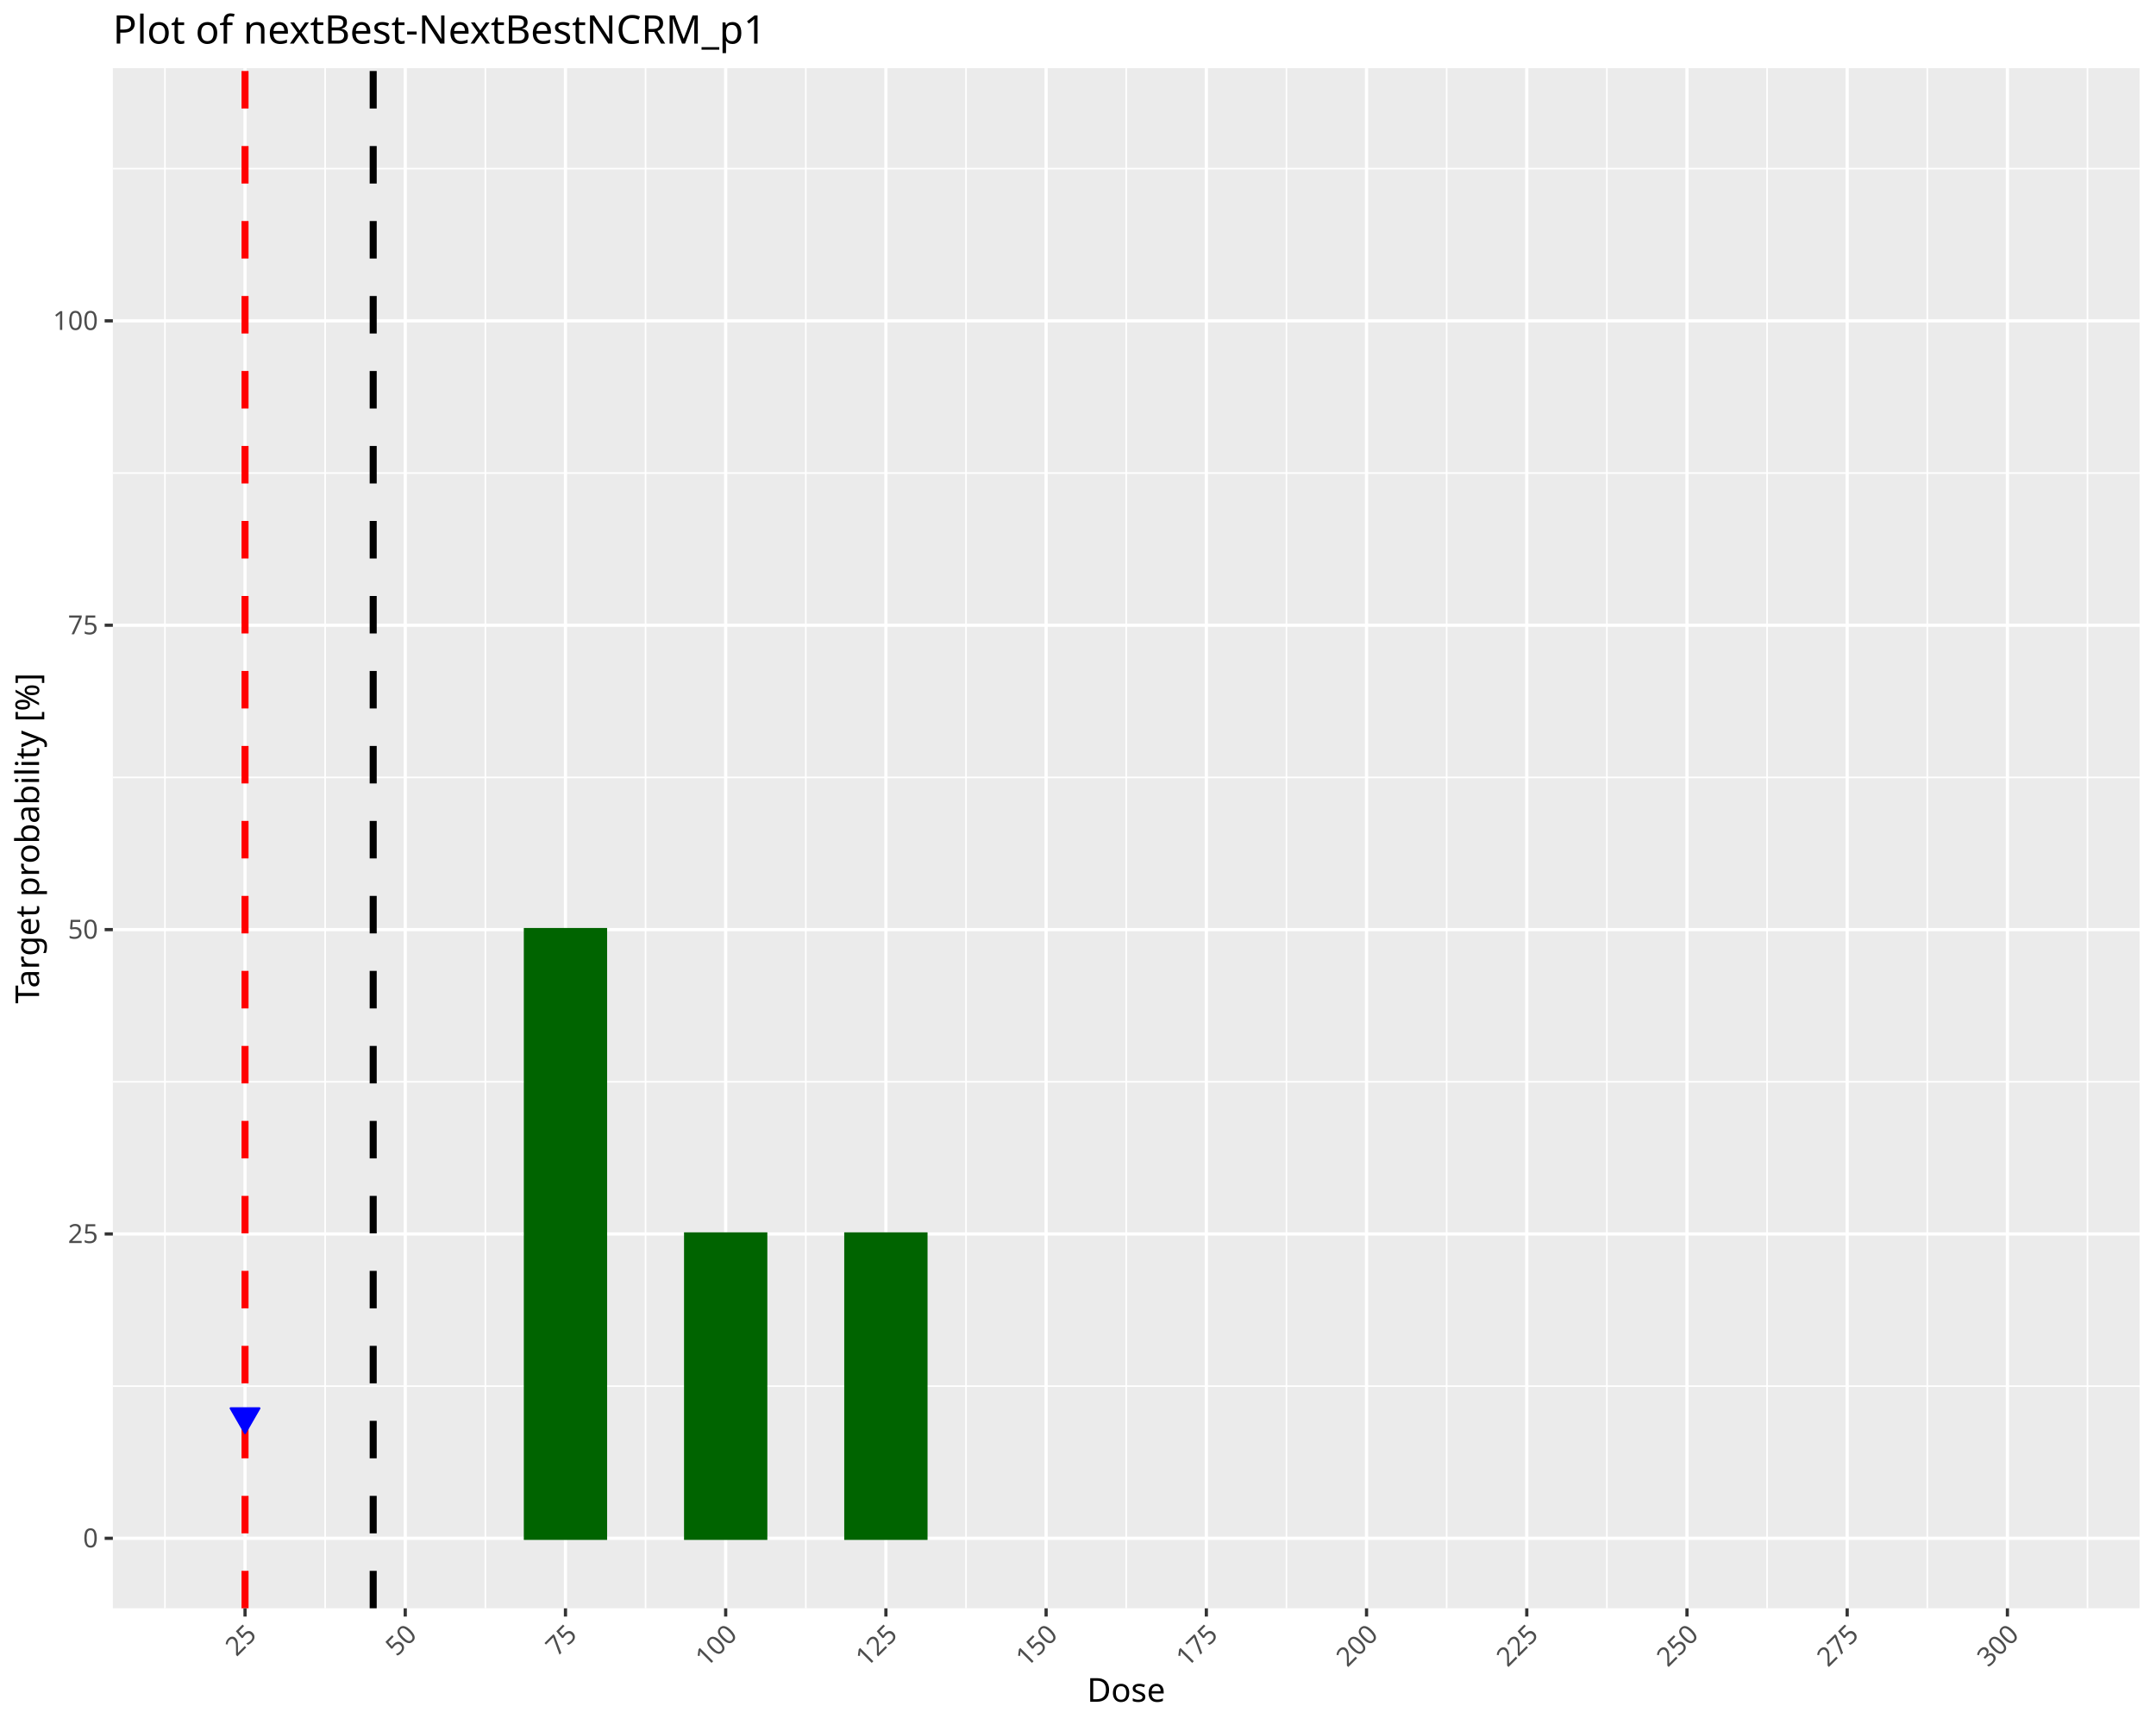
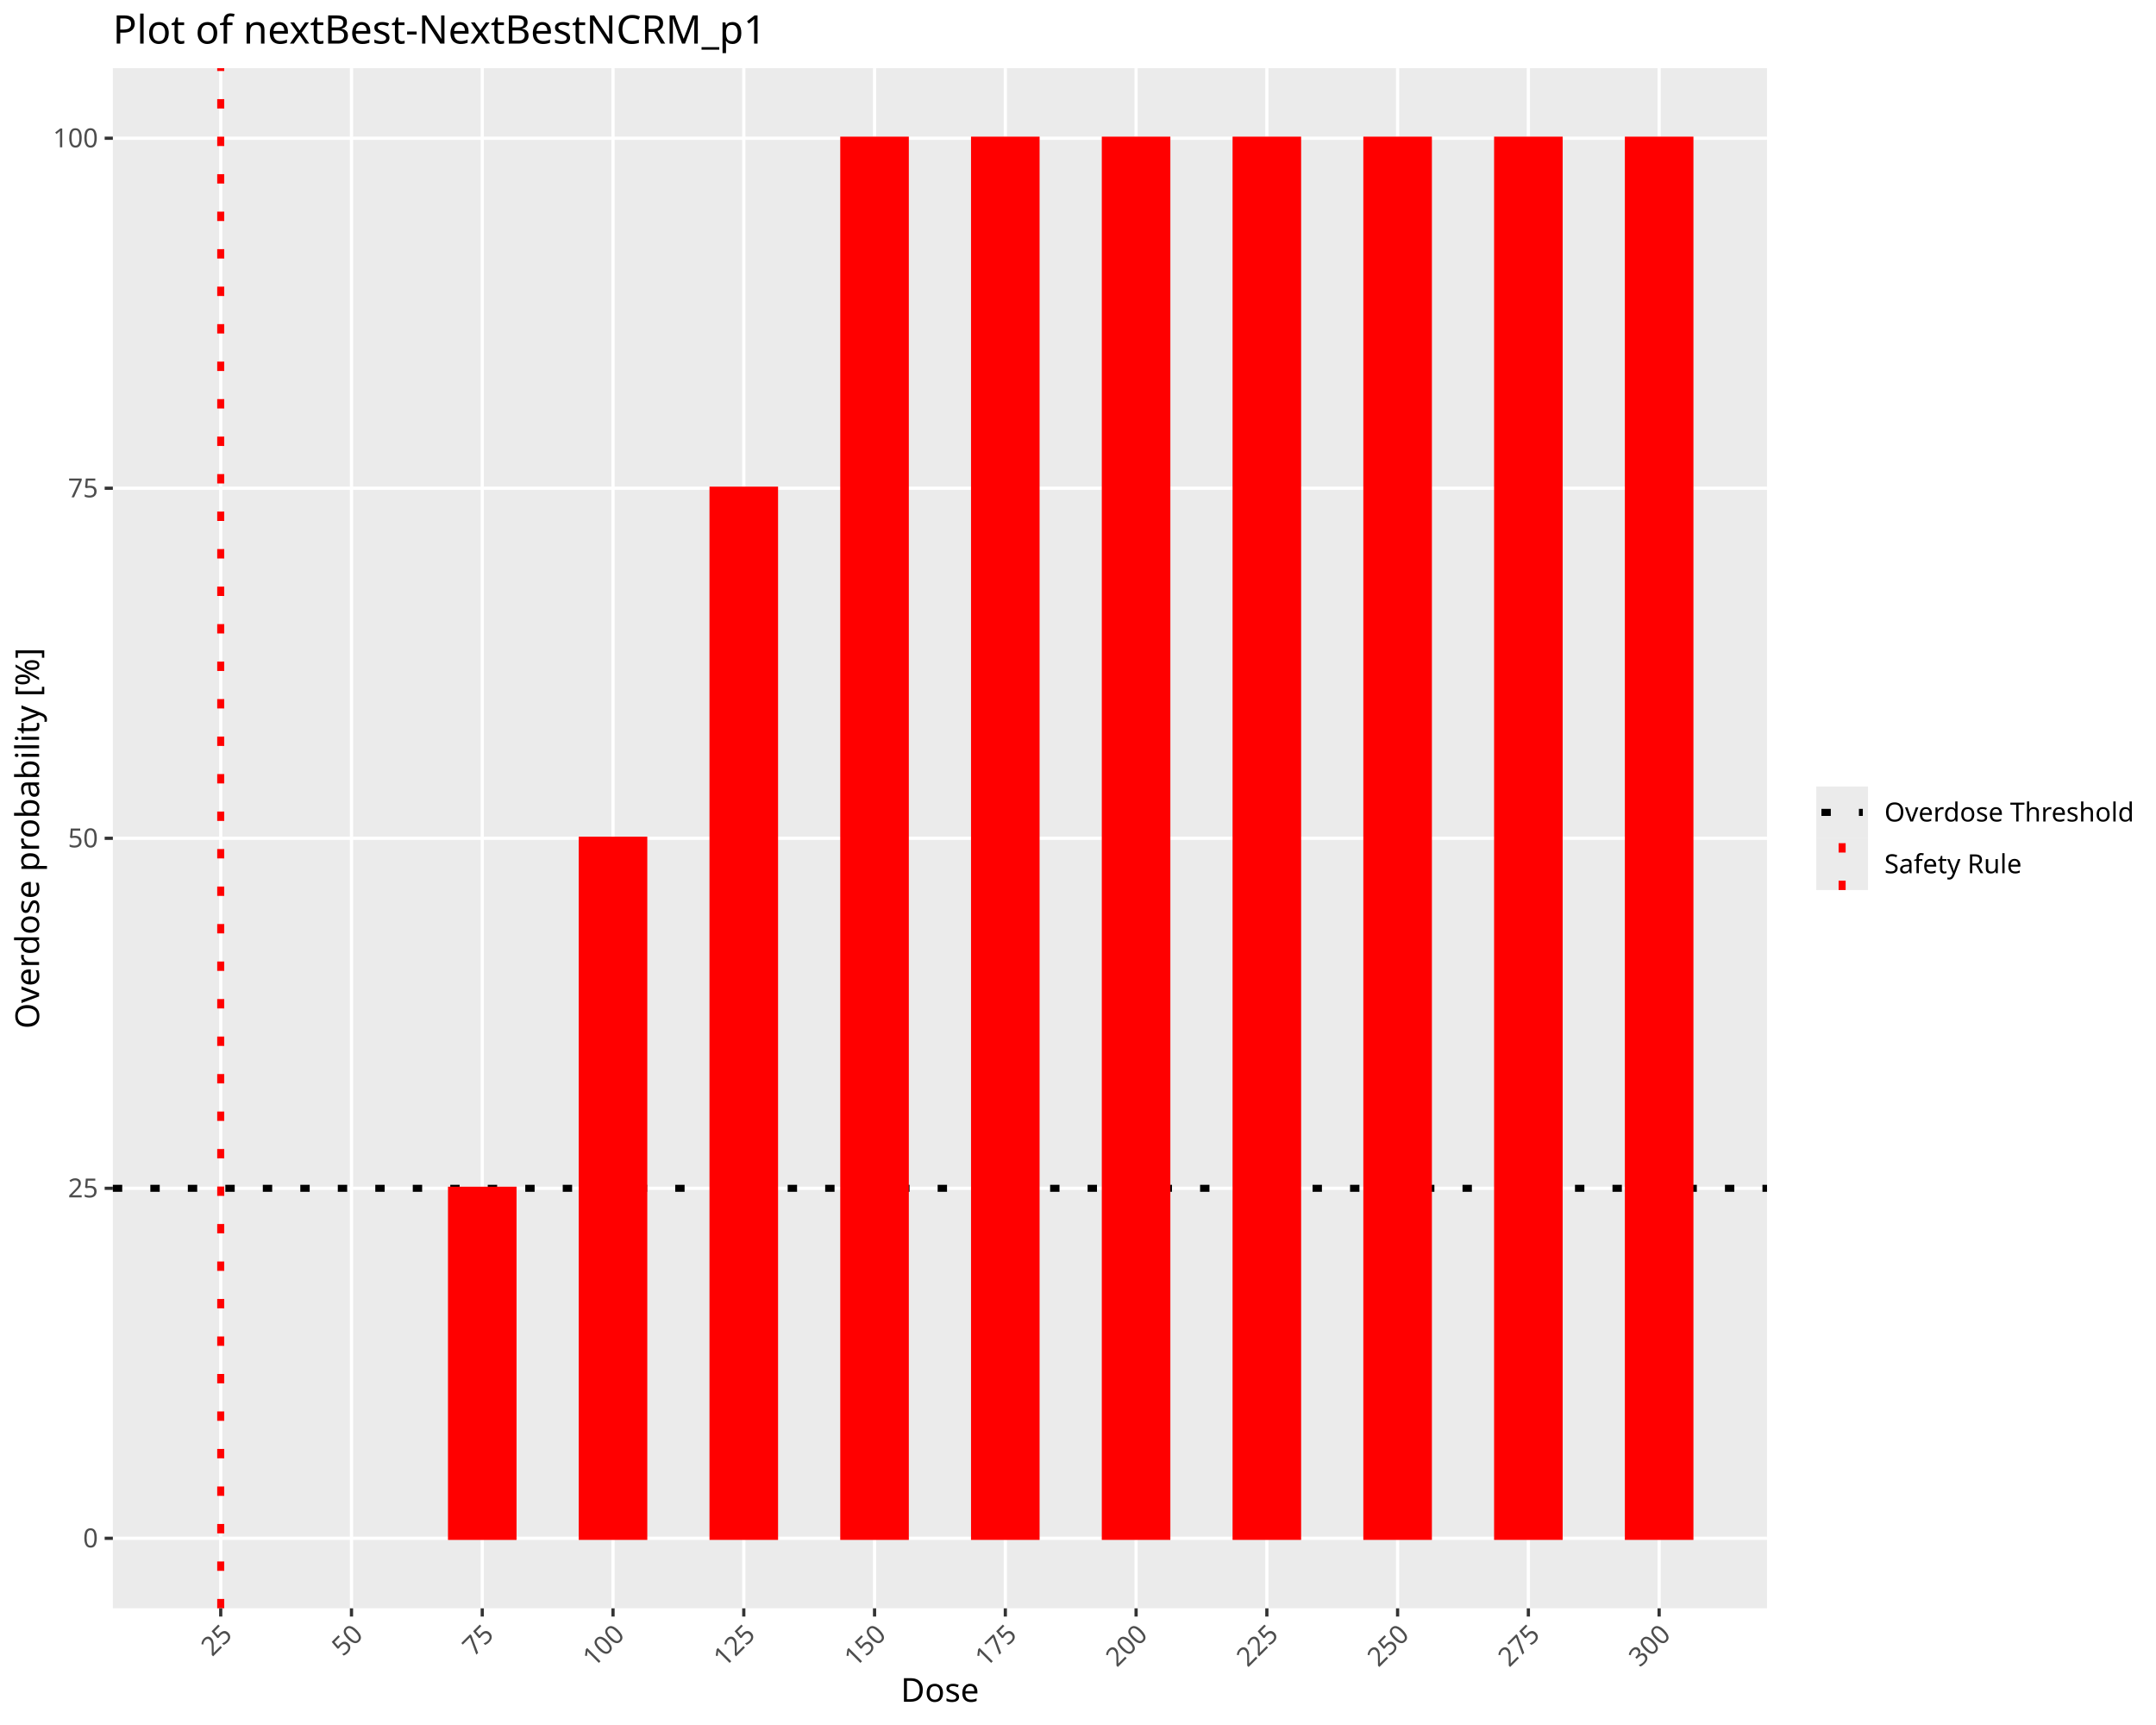
<svg xmlns="http://www.w3.org/2000/svg" class="svglite" data-engine-version="2.0" width="720.00pt" height="576.00pt" viewBox="0 0 720.00 576.00">
  <defs>
    <style type="text/css">
    .svglite line, .svglite polyline, .svglite polygon, .svglite path, .svglite rect, .svglite circle {
      fill: none;
      stroke: #000000;
      stroke-linecap: round;
      stroke-linejoin: round;
      stroke-miterlimit: 10.00;
    }
  </style>
  </defs>
  <rect width="100%" height="100%" style="stroke: none; fill: #FFFFFF;" />
  <defs>
    <clipPath id="cpMC4wMHw3MjAuMDB8MC4wMHw1NzYuMDA=">
      <rect x="0.00" y="0.00" width="720.00" height="576.00" />
    </clipPath>
  </defs>
  <g clip-path="url(#cpMC4wMHw3MjAuMDB8MC4wMHw1NzYuMDA=)">
    <rect x="0.00" y="0.00" width="720.00" height="576.00" style="stroke-width: 1.07; stroke: #FFFFFF; fill: #FFFFFF;" />
  </g>
  <defs>
-     <clipPath id="cpMzcuNjl8NzE0LjUyfDIyLjc4fDUzNy4wNA==">
-       <rect x="37.69" y="22.78" width="676.83" height="514.25" />
+     <clipPath id="cpMzcuNjl8NTkwLjEwfDIyLjc4fDUzNy4wNA==">
+       <rect x="37.69" y="22.78" width="552.41" height="514.25" />
    </clipPath>
  </defs>
-   <g clip-path="url(#cpMzcuNjl8NzE0LjUyfDIyLjc4fDUzNy4wNA==)">
-     <rect x="37.69" y="22.78" width="676.83" height="514.25" style="stroke-width: 1.07; stroke: none; fill: #EBEBEB;" />
-     <polyline points="37.69,462.85 714.52,462.85 " style="stroke-width: 0.53; stroke: #FFFFFF; stroke-linecap: butt;" />
-     <polyline points="37.69,361.22 714.52,361.22 " style="stroke-width: 0.53; stroke: #FFFFFF; stroke-linecap: butt;" />
-     <polyline points="37.69,259.58 714.52,259.58 " style="stroke-width: 0.53; stroke: #FFFFFF; stroke-linecap: butt;" />
-     <polyline points="37.69,157.95 714.52,157.95 " style="stroke-width: 0.53; stroke: #FFFFFF; stroke-linecap: butt;" />
-     <polyline points="37.69,56.32 714.52,56.32 " style="stroke-width: 0.53; stroke: #FFFFFF; stroke-linecap: butt;" />
-     <polyline points="55.08,537.04 55.08,22.78 " style="stroke-width: 0.53; stroke: #FFFFFF; stroke-linecap: butt;" />
-     <polyline points="108.58,537.04 108.58,22.78 " style="stroke-width: 0.53; stroke: #FFFFFF; stroke-linecap: butt;" />
-     <polyline points="162.09,537.04 162.09,22.78 " style="stroke-width: 0.53; stroke: #FFFFFF; stroke-linecap: butt;" />
-     <polyline points="215.59,537.04 215.59,22.78 " style="stroke-width: 0.53; stroke: #FFFFFF; stroke-linecap: butt;" />
-     <polyline points="269.10,537.04 269.10,22.78 " style="stroke-width: 0.53; stroke: #FFFFFF; stroke-linecap: butt;" />
-     <polyline points="322.60,537.04 322.60,22.78 " style="stroke-width: 0.53; stroke: #FFFFFF; stroke-linecap: butt;" />
-     <polyline points="376.10,537.04 376.10,22.78 " style="stroke-width: 0.53; stroke: #FFFFFF; stroke-linecap: butt;" />
-     <polyline points="429.61,537.04 429.61,22.78 " style="stroke-width: 0.53; stroke: #FFFFFF; stroke-linecap: butt;" />
-     <polyline points="483.11,537.04 483.11,22.78 " style="stroke-width: 0.53; stroke: #FFFFFF; stroke-linecap: butt;" />
-     <polyline points="536.62,537.04 536.62,22.78 " style="stroke-width: 0.53; stroke: #FFFFFF; stroke-linecap: butt;" />
-     <polyline points="590.12,537.04 590.12,22.78 " style="stroke-width: 0.53; stroke: #FFFFFF; stroke-linecap: butt;" />
-     <polyline points="643.63,537.04 643.63,22.78 " style="stroke-width: 0.53; stroke: #FFFFFF; stroke-linecap: butt;" />
-     <polyline points="697.13,537.04 697.13,22.78 " style="stroke-width: 0.53; stroke: #FFFFFF; stroke-linecap: butt;" />
-     <polyline points="37.69,513.66 714.52,513.66 " style="stroke-width: 1.07; stroke: #FFFFFF; stroke-linecap: butt;" />
-     <polyline points="37.69,412.03 714.52,412.03 " style="stroke-width: 1.07; stroke: #FFFFFF; stroke-linecap: butt;" />
-     <polyline points="37.69,310.40 714.52,310.40 " style="stroke-width: 1.07; stroke: #FFFFFF; stroke-linecap: butt;" />
-     <polyline points="37.69,208.77 714.52,208.77 " style="stroke-width: 1.07; stroke: #FFFFFF; stroke-linecap: butt;" />
-     <polyline points="37.69,107.14 714.52,107.14 " style="stroke-width: 1.07; stroke: #FFFFFF; stroke-linecap: butt;" />
-     <polyline points="81.83,537.04 81.83,22.78 " style="stroke-width: 1.07; stroke: #FFFFFF; stroke-linecap: butt;" />
-     <polyline points="135.33,537.04 135.33,22.78 " style="stroke-width: 1.07; stroke: #FFFFFF; stroke-linecap: butt;" />
-     <polyline points="188.84,537.04 188.84,22.78 " style="stroke-width: 1.07; stroke: #FFFFFF; stroke-linecap: butt;" />
-     <polyline points="242.34,537.04 242.34,22.78 " style="stroke-width: 1.07; stroke: #FFFFFF; stroke-linecap: butt;" />
-     <polyline points="295.85,537.04 295.85,22.78 " style="stroke-width: 1.07; stroke: #FFFFFF; stroke-linecap: butt;" />
-     <polyline points="349.35,537.04 349.35,22.78 " style="stroke-width: 1.07; stroke: #FFFFFF; stroke-linecap: butt;" />
-     <polyline points="402.86,537.04 402.86,22.78 " style="stroke-width: 1.07; stroke: #FFFFFF; stroke-linecap: butt;" />
-     <polyline points="456.36,537.04 456.36,22.78 " style="stroke-width: 1.07; stroke: #FFFFFF; stroke-linecap: butt;" />
-     <polyline points="509.87,537.04 509.87,22.78 " style="stroke-width: 1.07; stroke: #FFFFFF; stroke-linecap: butt;" />
-     <polyline points="563.37,537.04 563.37,22.78 " style="stroke-width: 1.07; stroke: #FFFFFF; stroke-linecap: butt;" />
-     <polyline points="616.87,537.04 616.87,22.78 " style="stroke-width: 1.07; stroke: #FFFFFF; stroke-linecap: butt;" />
-     <polyline points="670.38,537.04 670.38,22.78 " style="stroke-width: 1.07; stroke: #FFFFFF; stroke-linecap: butt;" />
-     <line x1="124.63" y1="537.04" x2="124.63" y2="22.78" style="stroke-width: 2.35; stroke-dasharray: 12.52,12.52; stroke-linecap: butt;" />
-     <line x1="81.83" y1="537.04" x2="81.83" y2="22.78" style="stroke-width: 2.35; stroke: #FF0000; stroke-dasharray: 12.52,12.52; stroke-linecap: butt;" />
-     <rect x="68.45" y="513.66" width="26.75" height="0.00" style="stroke-width: 1.07; stroke: #006400; stroke-linecap: butt; stroke-linejoin: miter; fill: #006400;" />
-     <rect x="121.96" y="513.66" width="26.75" height="0.00" style="stroke-width: 1.07; stroke: #006400; stroke-linecap: butt; stroke-linejoin: miter; fill: #006400;" />
-     <rect x="175.46" y="310.40" width="26.75" height="203.26" style="stroke-width: 1.07; stroke: #006400; stroke-linecap: butt; stroke-linejoin: miter; fill: #006400;" />
-     <rect x="228.97" y="412.03" width="26.75" height="101.63" style="stroke-width: 1.07; stroke: #006400; stroke-linecap: butt; stroke-linejoin: miter; fill: #006400;" />
-     <rect x="282.47" y="412.03" width="26.75" height="101.63" style="stroke-width: 1.07; stroke: #006400; stroke-linecap: butt; stroke-linejoin: miter; fill: #006400;" />
-     <rect x="335.98" y="513.66" width="26.75" height="0.00" style="stroke-width: 1.07; stroke: #006400; stroke-linecap: butt; stroke-linejoin: miter; fill: #006400;" />
-     <rect x="389.48" y="513.66" width="26.75" height="0.00" style="stroke-width: 1.07; stroke: #006400; stroke-linecap: butt; stroke-linejoin: miter; fill: #006400;" />
-     <rect x="442.99" y="513.66" width="26.75" height="0.00" style="stroke-width: 1.07; stroke: #006400; stroke-linecap: butt; stroke-linejoin: miter; fill: #006400;" />
-     <rect x="496.49" y="513.66" width="26.75" height="0.00" style="stroke-width: 1.07; stroke: #006400; stroke-linecap: butt; stroke-linejoin: miter; fill: #006400;" />
-     <rect x="549.99" y="513.66" width="26.75" height="0.00" style="stroke-width: 1.07; stroke: #006400; stroke-linecap: butt; stroke-linejoin: miter; fill: #006400;" />
-     <rect x="603.50" y="513.66" width="26.75" height="0.00" style="stroke-width: 1.07; stroke: #006400; stroke-linecap: butt; stroke-linejoin: miter; fill: #006400;" />
-     <rect x="657.00" y="513.66" width="26.75" height="0.00" style="stroke-width: 1.07; stroke: #006400; stroke-linecap: butt; stroke-linejoin: miter; fill: #006400;" />
-     <polygon points="81.83,478.54 86.62,470.25 77.04,470.25 " style="stroke-width: 0.71; stroke: #0000FF; fill: #0000FF;" />
+   <g clip-path="url(#cpMzcuNjl8NTkwLjEwfDIyLjc4fDUzNy4wNA==)">
+     <rect x="37.69" y="22.78" width="552.41" height="514.25" style="stroke-width: 1.07; stroke: none; fill: #EBEBEB;" />
+     <polyline points="37.69,513.66 590.10,513.66 " style="stroke-width: 1.07; stroke: #FFFFFF; stroke-linecap: butt;" />
+     <polyline points="37.69,396.79 590.10,396.79 " style="stroke-width: 1.07; stroke: #FFFFFF; stroke-linecap: butt;" />
+     <polyline points="37.69,279.91 590.10,279.91 " style="stroke-width: 1.07; stroke: #FFFFFF; stroke-linecap: butt;" />
+     <polyline points="37.69,163.03 590.10,163.03 " style="stroke-width: 1.07; stroke: #FFFFFF; stroke-linecap: butt;" />
+     <polyline points="37.69,46.16 590.10,46.16 " style="stroke-width: 1.07; stroke: #FFFFFF; stroke-linecap: butt;" />
+     <polyline points="73.71,537.04 73.71,22.78 " style="stroke-width: 1.07; stroke: #FFFFFF; stroke-linecap: butt;" />
+     <polyline points="117.38,537.04 117.38,22.78 " style="stroke-width: 1.07; stroke: #FFFFFF; stroke-linecap: butt;" />
+     <polyline points="161.05,537.04 161.05,22.78 " style="stroke-width: 1.07; stroke: #FFFFFF; stroke-linecap: butt;" />
+     <polyline points="204.72,537.04 204.72,22.78 " style="stroke-width: 1.07; stroke: #FFFFFF; stroke-linecap: butt;" />
+     <polyline points="248.39,537.04 248.39,22.78 " style="stroke-width: 1.07; stroke: #FFFFFF; stroke-linecap: butt;" />
+     <polyline points="292.06,537.04 292.06,22.78 " style="stroke-width: 1.07; stroke: #FFFFFF; stroke-linecap: butt;" />
+     <polyline points="335.73,537.04 335.73,22.78 " style="stroke-width: 1.07; stroke: #FFFFFF; stroke-linecap: butt;" />
+     <polyline points="379.40,537.04 379.40,22.78 " style="stroke-width: 1.07; stroke: #FFFFFF; stroke-linecap: butt;" />
+     <polyline points="423.07,537.04 423.07,22.78 " style="stroke-width: 1.07; stroke: #FFFFFF; stroke-linecap: butt;" />
+     <polyline points="466.73,537.04 466.73,22.78 " style="stroke-width: 1.07; stroke: #FFFFFF; stroke-linecap: butt;" />
+     <polyline points="510.40,537.04 510.40,22.78 " style="stroke-width: 1.07; stroke: #FFFFFF; stroke-linecap: butt;" />
+     <polyline points="554.07,537.04 554.07,22.78 " style="stroke-width: 1.07; stroke: #FFFFFF; stroke-linecap: butt;" />
+     <line x1="37.69" y1="396.79" x2="590.10" y2="396.79" style="stroke-width: 2.35; stroke-dasharray: 3.13,9.39; stroke-linecap: butt;" />
+     <line x1="73.71" y1="537.04" x2="73.71" y2="22.78" style="stroke-width: 2.35; stroke: #FF0000; stroke-dasharray: 3.13,9.39; stroke-linecap: butt;" />
+     <rect x="62.80" y="513.66" width="21.83" height="0.00" style="stroke-width: 1.07; stroke: #FF0000; stroke-linecap: butt; stroke-linejoin: miter; fill: #FF0000;" />
+     <rect x="106.47" y="513.66" width="21.83" height="0.00" style="stroke-width: 1.07; stroke: #FF0000; stroke-linecap: butt; stroke-linejoin: miter; fill: #FF0000;" />
+     <rect x="150.14" y="396.79" width="21.83" height="116.88" style="stroke-width: 1.07; stroke: #FF0000; stroke-linecap: butt; stroke-linejoin: miter; fill: #FF0000;" />
+     <rect x="193.80" y="279.91" width="21.83" height="233.75" style="stroke-width: 1.07; stroke: #FF0000; stroke-linecap: butt; stroke-linejoin: miter; fill: #FF0000;" />
+     <rect x="237.47" y="163.03" width="21.83" height="350.63" style="stroke-width: 1.07; stroke: #FF0000; stroke-linecap: butt; stroke-linejoin: miter; fill: #FF0000;" />
+     <rect x="281.14" y="46.16" width="21.83" height="467.50" style="stroke-width: 1.07; stroke: #FF0000; stroke-linecap: butt; stroke-linejoin: miter; fill: #FF0000;" />
+     <rect x="324.81" y="46.16" width="21.83" height="467.50" style="stroke-width: 1.07; stroke: #FF0000; stroke-linecap: butt; stroke-linejoin: miter; fill: #FF0000;" />
+     <rect x="368.48" y="46.16" width="21.83" height="467.50" style="stroke-width: 1.07; stroke: #FF0000; stroke-linecap: butt; stroke-linejoin: miter; fill: #FF0000;" />
+     <rect x="412.15" y="46.16" width="21.83" height="467.50" style="stroke-width: 1.07; stroke: #FF0000; stroke-linecap: butt; stroke-linejoin: miter; fill: #FF0000;" />
+     <rect x="455.82" y="46.16" width="21.83" height="467.50" style="stroke-width: 1.07; stroke: #FF0000; stroke-linecap: butt; stroke-linejoin: miter; fill: #FF0000;" />
+     <rect x="499.49" y="46.16" width="21.83" height="467.50" style="stroke-width: 1.07; stroke: #FF0000; stroke-linecap: butt; stroke-linejoin: miter; fill: #FF0000;" />
+     <rect x="543.16" y="46.16" width="21.83" height="467.50" style="stroke-width: 1.07; stroke: #FF0000; stroke-linecap: butt; stroke-linejoin: miter; fill: #FF0000;" />
  </g>
  <g clip-path="url(#cpMC4wMHw3MjAuMDB8MC4wMHw1NzYuMDA=)">
    <text x="32.76" y="516.69" text-anchor="end" style="font-size: 8.80px; fill: #4D4D4D; font-family: sans;" textLength="4.89px" lengthAdjust="spacingAndGlyphs">0</text>
-     <text x="32.76" y="415.06" text-anchor="end" style="font-size: 8.80px; fill: #4D4D4D; font-family: sans;" textLength="9.79px" lengthAdjust="spacingAndGlyphs">25</text>
-     <text x="32.76" y="313.43" text-anchor="end" style="font-size: 8.80px; fill: #4D4D4D; font-family: sans;" textLength="9.79px" lengthAdjust="spacingAndGlyphs">50</text>
-     <text x="32.76" y="211.80" text-anchor="end" style="font-size: 8.80px; fill: #4D4D4D; font-family: sans;" textLength="9.79px" lengthAdjust="spacingAndGlyphs">75</text>
-     <text x="32.76" y="110.17" text-anchor="end" style="font-size: 8.80px; fill: #4D4D4D; font-family: sans;" textLength="14.68px" lengthAdjust="spacingAndGlyphs">100</text>
+     <text x="32.76" y="399.82" text-anchor="end" style="font-size: 8.80px; fill: #4D4D4D; font-family: sans;" textLength="9.79px" lengthAdjust="spacingAndGlyphs">25</text>
+     <text x="32.76" y="282.94" text-anchor="end" style="font-size: 8.80px; fill: #4D4D4D; font-family: sans;" textLength="9.79px" lengthAdjust="spacingAndGlyphs">50</text>
+     <text x="32.76" y="166.06" text-anchor="end" style="font-size: 8.80px; fill: #4D4D4D; font-family: sans;" textLength="9.79px" lengthAdjust="spacingAndGlyphs">75</text>
+     <text x="32.76" y="49.19" text-anchor="end" style="font-size: 8.80px; fill: #4D4D4D; font-family: sans;" textLength="14.68px" lengthAdjust="spacingAndGlyphs">100</text>
    <polyline points="34.95,513.66 37.69,513.66 " style="stroke-width: 1.07; stroke: #333333; stroke-linecap: butt;" />
-     <polyline points="34.95,412.03 37.69,412.03 " style="stroke-width: 1.07; stroke: #333333; stroke-linecap: butt;" />
-     <polyline points="34.95,310.40 37.69,310.40 " style="stroke-width: 1.07; stroke: #333333; stroke-linecap: butt;" />
-     <polyline points="34.95,208.77 37.69,208.77 " style="stroke-width: 1.07; stroke: #333333; stroke-linecap: butt;" />
-     <polyline points="34.95,107.14 37.69,107.14 " style="stroke-width: 1.07; stroke: #333333; stroke-linecap: butt;" />
-     <polyline points="81.83,539.78 81.83,537.04 " style="stroke-width: 1.07; stroke: #333333; stroke-linecap: butt;" />
-     <polyline points="135.33,539.78 135.33,537.04 " style="stroke-width: 1.07; stroke: #333333; stroke-linecap: butt;" />
-     <polyline points="188.84,539.78 188.84,537.04 " style="stroke-width: 1.07; stroke: #333333; stroke-linecap: butt;" />
-     <polyline points="242.34,539.78 242.34,537.04 " style="stroke-width: 1.07; stroke: #333333; stroke-linecap: butt;" />
-     <polyline points="295.85,539.78 295.85,537.04 " style="stroke-width: 1.07; stroke: #333333; stroke-linecap: butt;" />
-     <polyline points="349.35,539.78 349.35,537.04 " style="stroke-width: 1.07; stroke: #333333; stroke-linecap: butt;" />
-     <polyline points="402.86,539.78 402.86,537.04 " style="stroke-width: 1.07; stroke: #333333; stroke-linecap: butt;" />
-     <polyline points="456.36,539.78 456.36,537.04 " style="stroke-width: 1.07; stroke: #333333; stroke-linecap: butt;" />
-     <polyline points="509.87,539.78 509.87,537.04 " style="stroke-width: 1.07; stroke: #333333; stroke-linecap: butt;" />
-     <polyline points="563.37,539.78 563.37,537.04 " style="stroke-width: 1.07; stroke: #333333; stroke-linecap: butt;" />
-     <polyline points="616.87,539.78 616.87,537.04 " style="stroke-width: 1.07; stroke: #333333; stroke-linecap: butt;" />
-     <polyline points="670.38,539.78 670.38,537.04 " style="stroke-width: 1.07; stroke: #333333; stroke-linecap: butt;" />
-     <text transform="translate(86.11,546.25) rotate(-45)" text-anchor="end" style="font-size: 8.80px; fill: #4D4D4D; font-family: sans;" textLength="9.79px" lengthAdjust="spacingAndGlyphs">25</text>
-     <text transform="translate(139.62,546.25) rotate(-45)" text-anchor="end" style="font-size: 8.80px; fill: #4D4D4D; font-family: sans;" textLength="9.79px" lengthAdjust="spacingAndGlyphs">50</text>
-     <text transform="translate(193.12,546.25) rotate(-45)" text-anchor="end" style="font-size: 8.80px; fill: #4D4D4D; font-family: sans;" textLength="9.79px" lengthAdjust="spacingAndGlyphs">75</text>
-     <text transform="translate(246.63,546.25) rotate(-45)" text-anchor="end" style="font-size: 8.80px; fill: #4D4D4D; font-family: sans;" textLength="14.68px" lengthAdjust="spacingAndGlyphs">100</text>
-     <text transform="translate(300.13,546.25) rotate(-45)" text-anchor="end" style="font-size: 8.80px; fill: #4D4D4D; font-family: sans;" textLength="14.68px" lengthAdjust="spacingAndGlyphs">125</text>
-     <text transform="translate(353.63,546.25) rotate(-45)" text-anchor="end" style="font-size: 8.80px; fill: #4D4D4D; font-family: sans;" textLength="14.68px" lengthAdjust="spacingAndGlyphs">150</text>
-     <text transform="translate(407.14,546.25) rotate(-45)" text-anchor="end" style="font-size: 8.80px; fill: #4D4D4D; font-family: sans;" textLength="14.68px" lengthAdjust="spacingAndGlyphs">175</text>
-     <text transform="translate(460.64,546.25) rotate(-45)" text-anchor="end" style="font-size: 8.80px; fill: #4D4D4D; font-family: sans;" textLength="14.68px" lengthAdjust="spacingAndGlyphs">200</text>
-     <text transform="translate(514.15,546.25) rotate(-45)" text-anchor="end" style="font-size: 8.80px; fill: #4D4D4D; font-family: sans;" textLength="14.68px" lengthAdjust="spacingAndGlyphs">225</text>
-     <text transform="translate(567.65,546.25) rotate(-45)" text-anchor="end" style="font-size: 8.80px; fill: #4D4D4D; font-family: sans;" textLength="14.68px" lengthAdjust="spacingAndGlyphs">250</text>
-     <text transform="translate(621.16,546.25) rotate(-45)" text-anchor="end" style="font-size: 8.80px; fill: #4D4D4D; font-family: sans;" textLength="14.68px" lengthAdjust="spacingAndGlyphs">275</text>
-     <text transform="translate(674.66,546.25) rotate(-45)" text-anchor="end" style="font-size: 8.80px; fill: #4D4D4D; font-family: sans;" textLength="14.68px" lengthAdjust="spacingAndGlyphs">300</text>
-     <text x="376.10" y="568.24" text-anchor="middle" style="font-size: 11.00px; font-family: sans;" textLength="25.69px" lengthAdjust="spacingAndGlyphs">Dose</text>
-     <text transform="translate(13.05,279.91) rotate(-90)" text-anchor="middle" style="font-size: 11.00px; font-family: sans;" textLength="103.94px" lengthAdjust="spacingAndGlyphs">Target probability [%]</text>
+     <polyline points="34.95,396.79 37.69,396.79 " style="stroke-width: 1.07; stroke: #333333; stroke-linecap: butt;" />
+     <polyline points="34.95,279.91 37.69,279.91 " style="stroke-width: 1.07; stroke: #333333; stroke-linecap: butt;" />
+     <polyline points="34.95,163.03 37.69,163.03 " style="stroke-width: 1.07; stroke: #333333; stroke-linecap: butt;" />
+     <polyline points="34.95,46.16 37.69,46.16 " style="stroke-width: 1.07; stroke: #333333; stroke-linecap: butt;" />
+     <polyline points="73.71,539.78 73.71,537.04 " style="stroke-width: 1.07; stroke: #333333; stroke-linecap: butt;" />
+     <polyline points="117.38,539.78 117.38,537.04 " style="stroke-width: 1.07; stroke: #333333; stroke-linecap: butt;" />
+     <polyline points="161.05,539.78 161.05,537.04 " style="stroke-width: 1.07; stroke: #333333; stroke-linecap: butt;" />
+     <polyline points="204.72,539.78 204.72,537.04 " style="stroke-width: 1.07; stroke: #333333; stroke-linecap: butt;" />
+     <polyline points="248.39,539.78 248.39,537.04 " style="stroke-width: 1.07; stroke: #333333; stroke-linecap: butt;" />
+     <polyline points="292.06,539.78 292.06,537.04 " style="stroke-width: 1.07; stroke: #333333; stroke-linecap: butt;" />
+     <polyline points="335.73,539.78 335.73,537.04 " style="stroke-width: 1.07; stroke: #333333; stroke-linecap: butt;" />
+     <polyline points="379.40,539.78 379.40,537.04 " style="stroke-width: 1.07; stroke: #333333; stroke-linecap: butt;" />
+     <polyline points="423.07,539.78 423.07,537.04 " style="stroke-width: 1.07; stroke: #333333; stroke-linecap: butt;" />
+     <polyline points="466.73,539.78 466.73,537.04 " style="stroke-width: 1.07; stroke: #333333; stroke-linecap: butt;" />
+     <polyline points="510.40,539.78 510.40,537.04 " style="stroke-width: 1.07; stroke: #333333; stroke-linecap: butt;" />
+     <polyline points="554.07,539.78 554.07,537.04 " style="stroke-width: 1.07; stroke: #333333; stroke-linecap: butt;" />
+     <text transform="translate(78.00,546.25) rotate(-45)" text-anchor="end" style="font-size: 8.80px; fill: #4D4D4D; font-family: sans;" textLength="9.79px" lengthAdjust="spacingAndGlyphs">25</text>
+     <text transform="translate(121.67,546.25) rotate(-45)" text-anchor="end" style="font-size: 8.80px; fill: #4D4D4D; font-family: sans;" textLength="9.79px" lengthAdjust="spacingAndGlyphs">50</text>
+     <text transform="translate(165.34,546.25) rotate(-45)" text-anchor="end" style="font-size: 8.80px; fill: #4D4D4D; font-family: sans;" textLength="9.79px" lengthAdjust="spacingAndGlyphs">75</text>
+     <text transform="translate(209.00,546.25) rotate(-45)" text-anchor="end" style="font-size: 8.80px; fill: #4D4D4D; font-family: sans;" textLength="14.68px" lengthAdjust="spacingAndGlyphs">100</text>
+     <text transform="translate(252.67,546.25) rotate(-45)" text-anchor="end" style="font-size: 8.80px; fill: #4D4D4D; font-family: sans;" textLength="14.68px" lengthAdjust="spacingAndGlyphs">125</text>
+     <text transform="translate(296.34,546.25) rotate(-45)" text-anchor="end" style="font-size: 8.80px; fill: #4D4D4D; font-family: sans;" textLength="14.68px" lengthAdjust="spacingAndGlyphs">150</text>
+     <text transform="translate(340.01,546.25) rotate(-45)" text-anchor="end" style="font-size: 8.80px; fill: #4D4D4D; font-family: sans;" textLength="14.68px" lengthAdjust="spacingAndGlyphs">175</text>
+     <text transform="translate(383.68,546.25) rotate(-45)" text-anchor="end" style="font-size: 8.80px; fill: #4D4D4D; font-family: sans;" textLength="14.68px" lengthAdjust="spacingAndGlyphs">200</text>
+     <text transform="translate(427.35,546.25) rotate(-45)" text-anchor="end" style="font-size: 8.80px; fill: #4D4D4D; font-family: sans;" textLength="14.68px" lengthAdjust="spacingAndGlyphs">225</text>
+     <text transform="translate(471.02,546.25) rotate(-45)" text-anchor="end" style="font-size: 8.80px; fill: #4D4D4D; font-family: sans;" textLength="14.68px" lengthAdjust="spacingAndGlyphs">250</text>
+     <text transform="translate(514.69,546.25) rotate(-45)" text-anchor="end" style="font-size: 8.80px; fill: #4D4D4D; font-family: sans;" textLength="14.68px" lengthAdjust="spacingAndGlyphs">275</text>
+     <text transform="translate(558.35,546.25) rotate(-45)" text-anchor="end" style="font-size: 8.80px; fill: #4D4D4D; font-family: sans;" textLength="14.68px" lengthAdjust="spacingAndGlyphs">300</text>
+     <text x="313.89" y="568.24" text-anchor="middle" style="font-size: 11.00px; font-family: sans;" textLength="25.69px" lengthAdjust="spacingAndGlyphs">Dose</text>
+     <text transform="translate(13.05,279.91) rotate(-90)" text-anchor="middle" style="font-size: 11.00px; font-family: sans;" textLength="119.85px" lengthAdjust="spacingAndGlyphs">Overdose probability [%]</text>
+     <rect x="601.06" y="257.15" width="113.46" height="45.52" style="stroke-width: 1.07; stroke: none; fill: #FFFFFF;" />
+     <rect x="606.54" y="262.63" width="17.28" height="17.28" style="stroke-width: 1.07; stroke: none; fill: #EBEBEB;" />
+     <line x1="608.27" y1="271.27" x2="622.09" y2="271.27" style="stroke-width: 2.35; stroke-dasharray: 3.13,9.39; stroke-linecap: butt;" />
+     <rect x="606.54" y="279.91" width="17.28" height="17.28" style="stroke-width: 1.07; stroke: none; fill: #EBEBEB;" />
+     <line x1="615.18" y1="297.19" x2="615.18" y2="279.91" style="stroke-width: 2.35; stroke: #FF0000; stroke-dasharray: 3.13,9.39; stroke-linecap: butt;" />
+     <text x="629.30" y="274.30" style="font-size: 8.80px; font-family: sans;" textLength="79.74px" lengthAdjust="spacingAndGlyphs">Overdose Threshold</text>
+     <text x="629.30" y="291.58" style="font-size: 8.80px; font-family: sans;" textLength="45.50px" lengthAdjust="spacingAndGlyphs">Safety Rule</text>
    <text x="37.69" y="14.56" style="font-size: 13.20px; font-family: sans;" textLength="212.07px" lengthAdjust="spacingAndGlyphs">Plot of nextBest-NextBestNCRM_p1</text>
  </g>
</svg>
